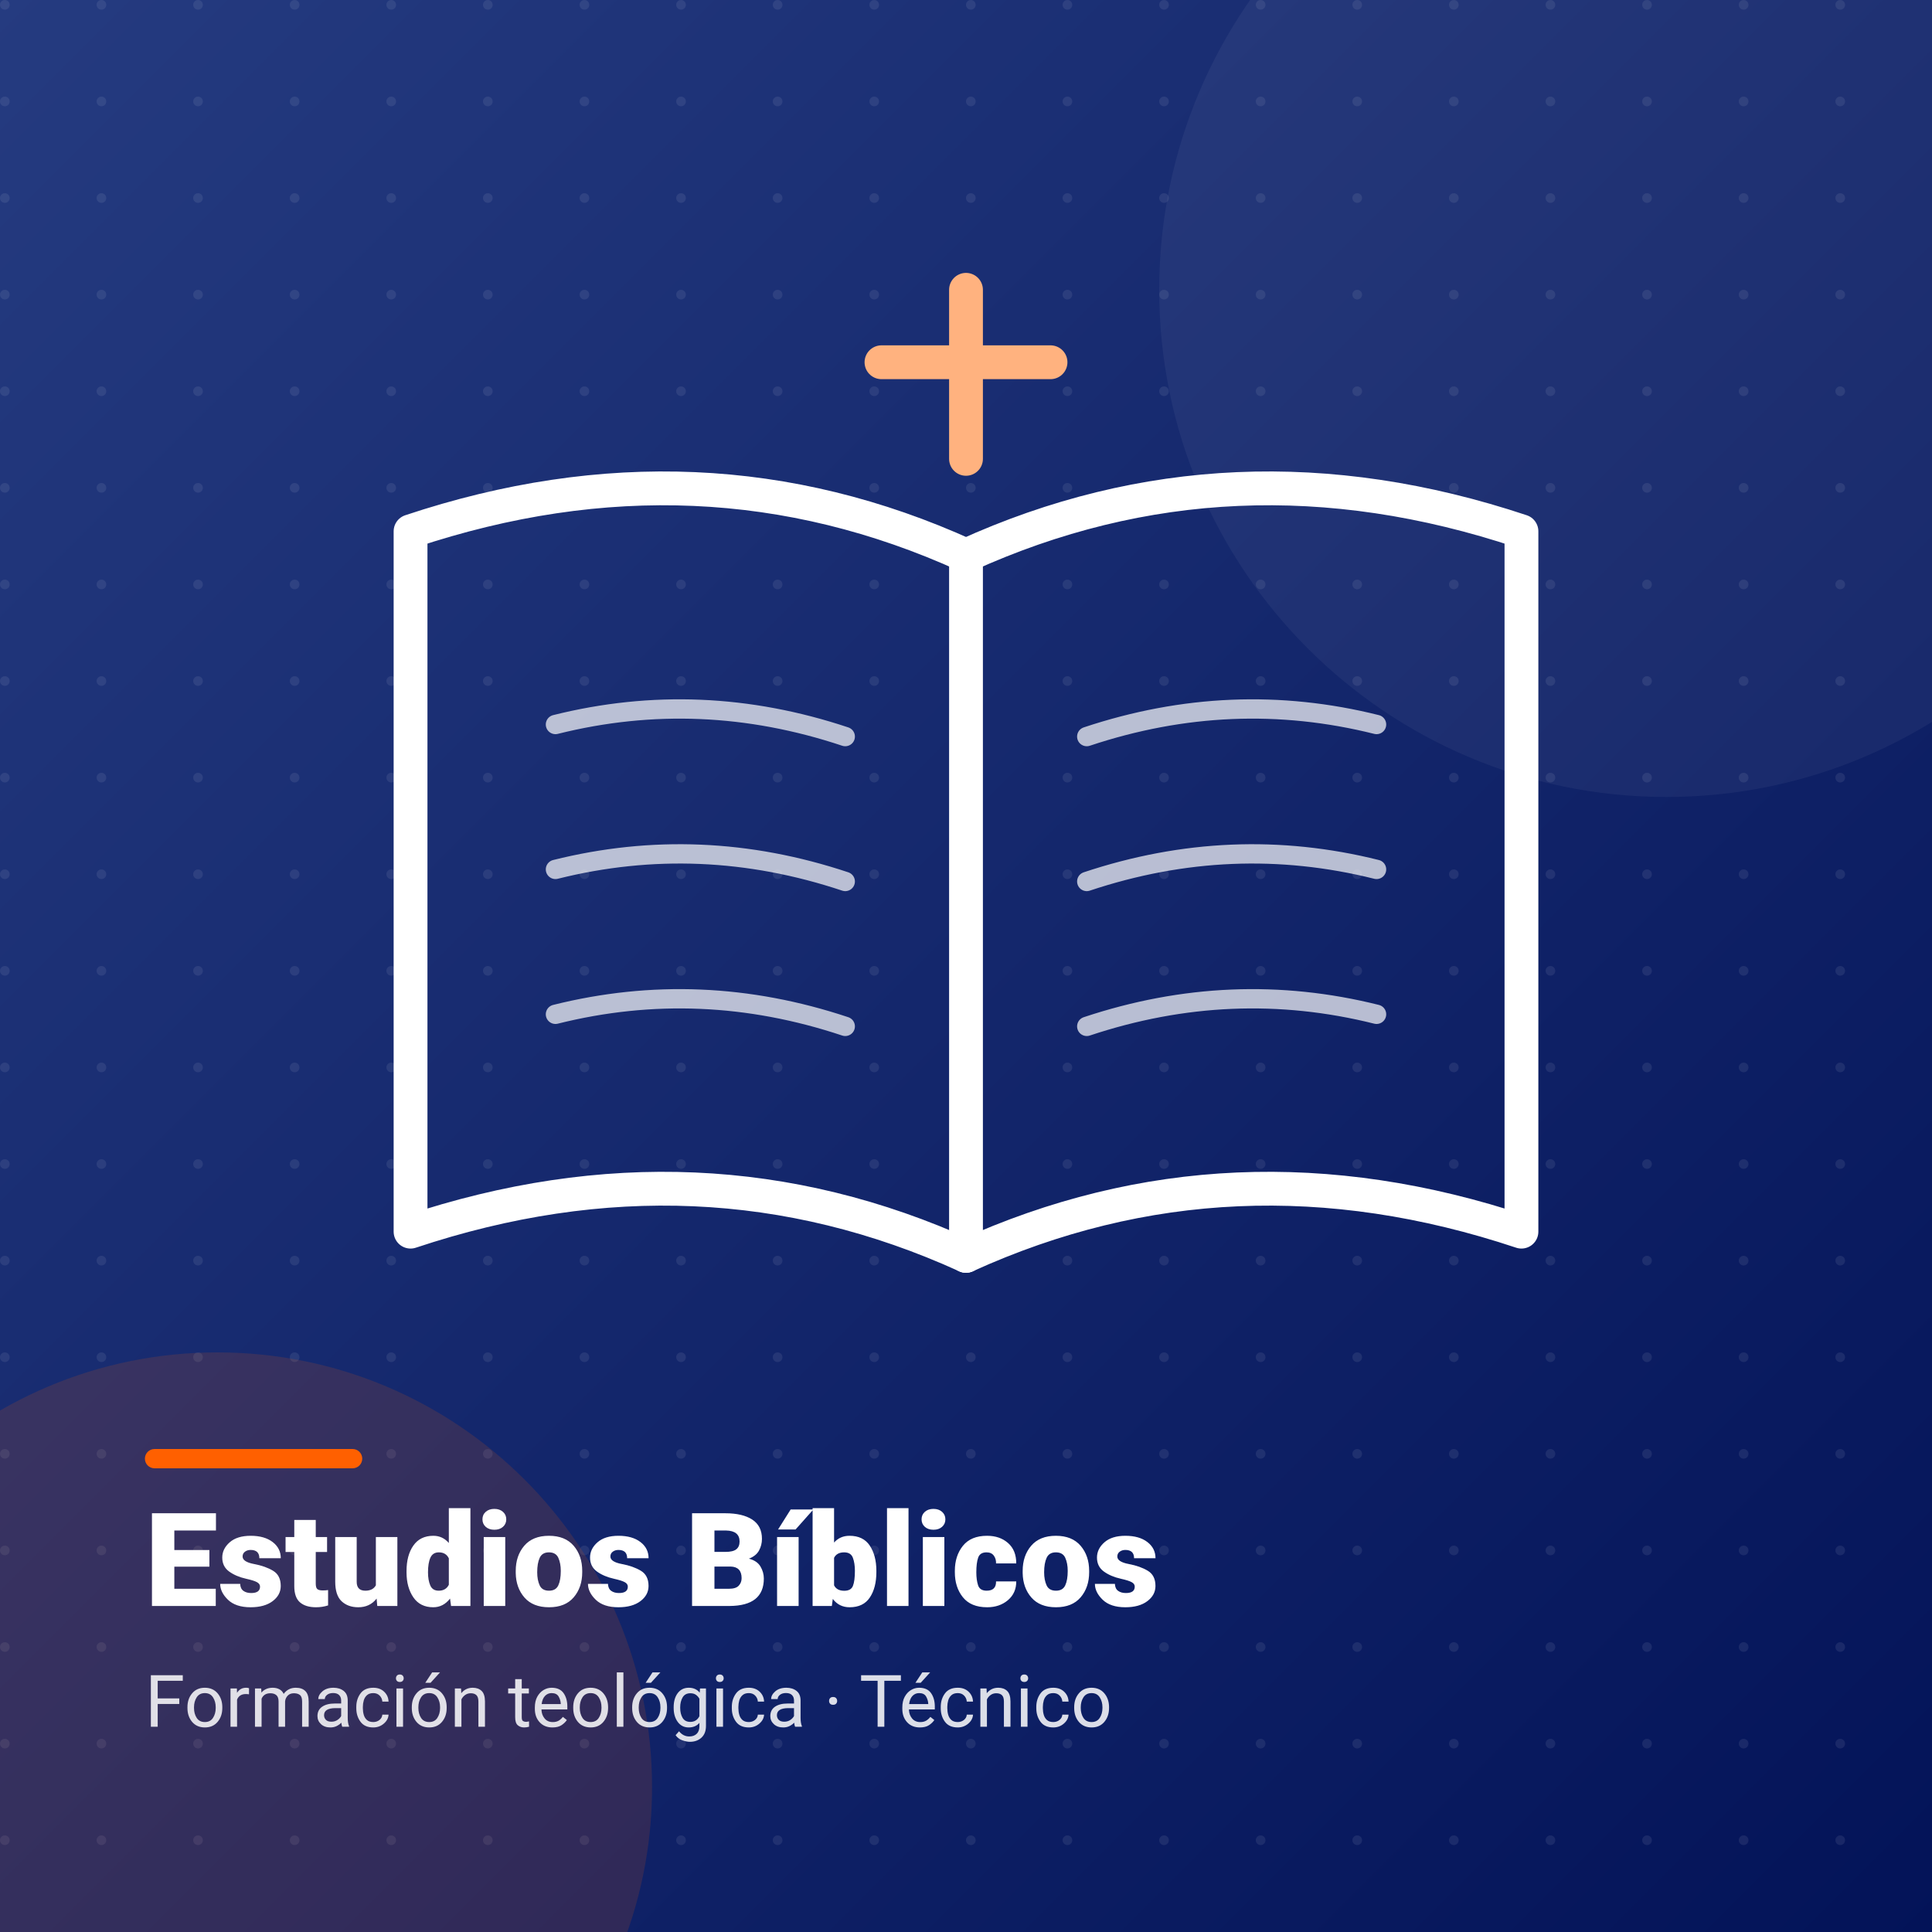
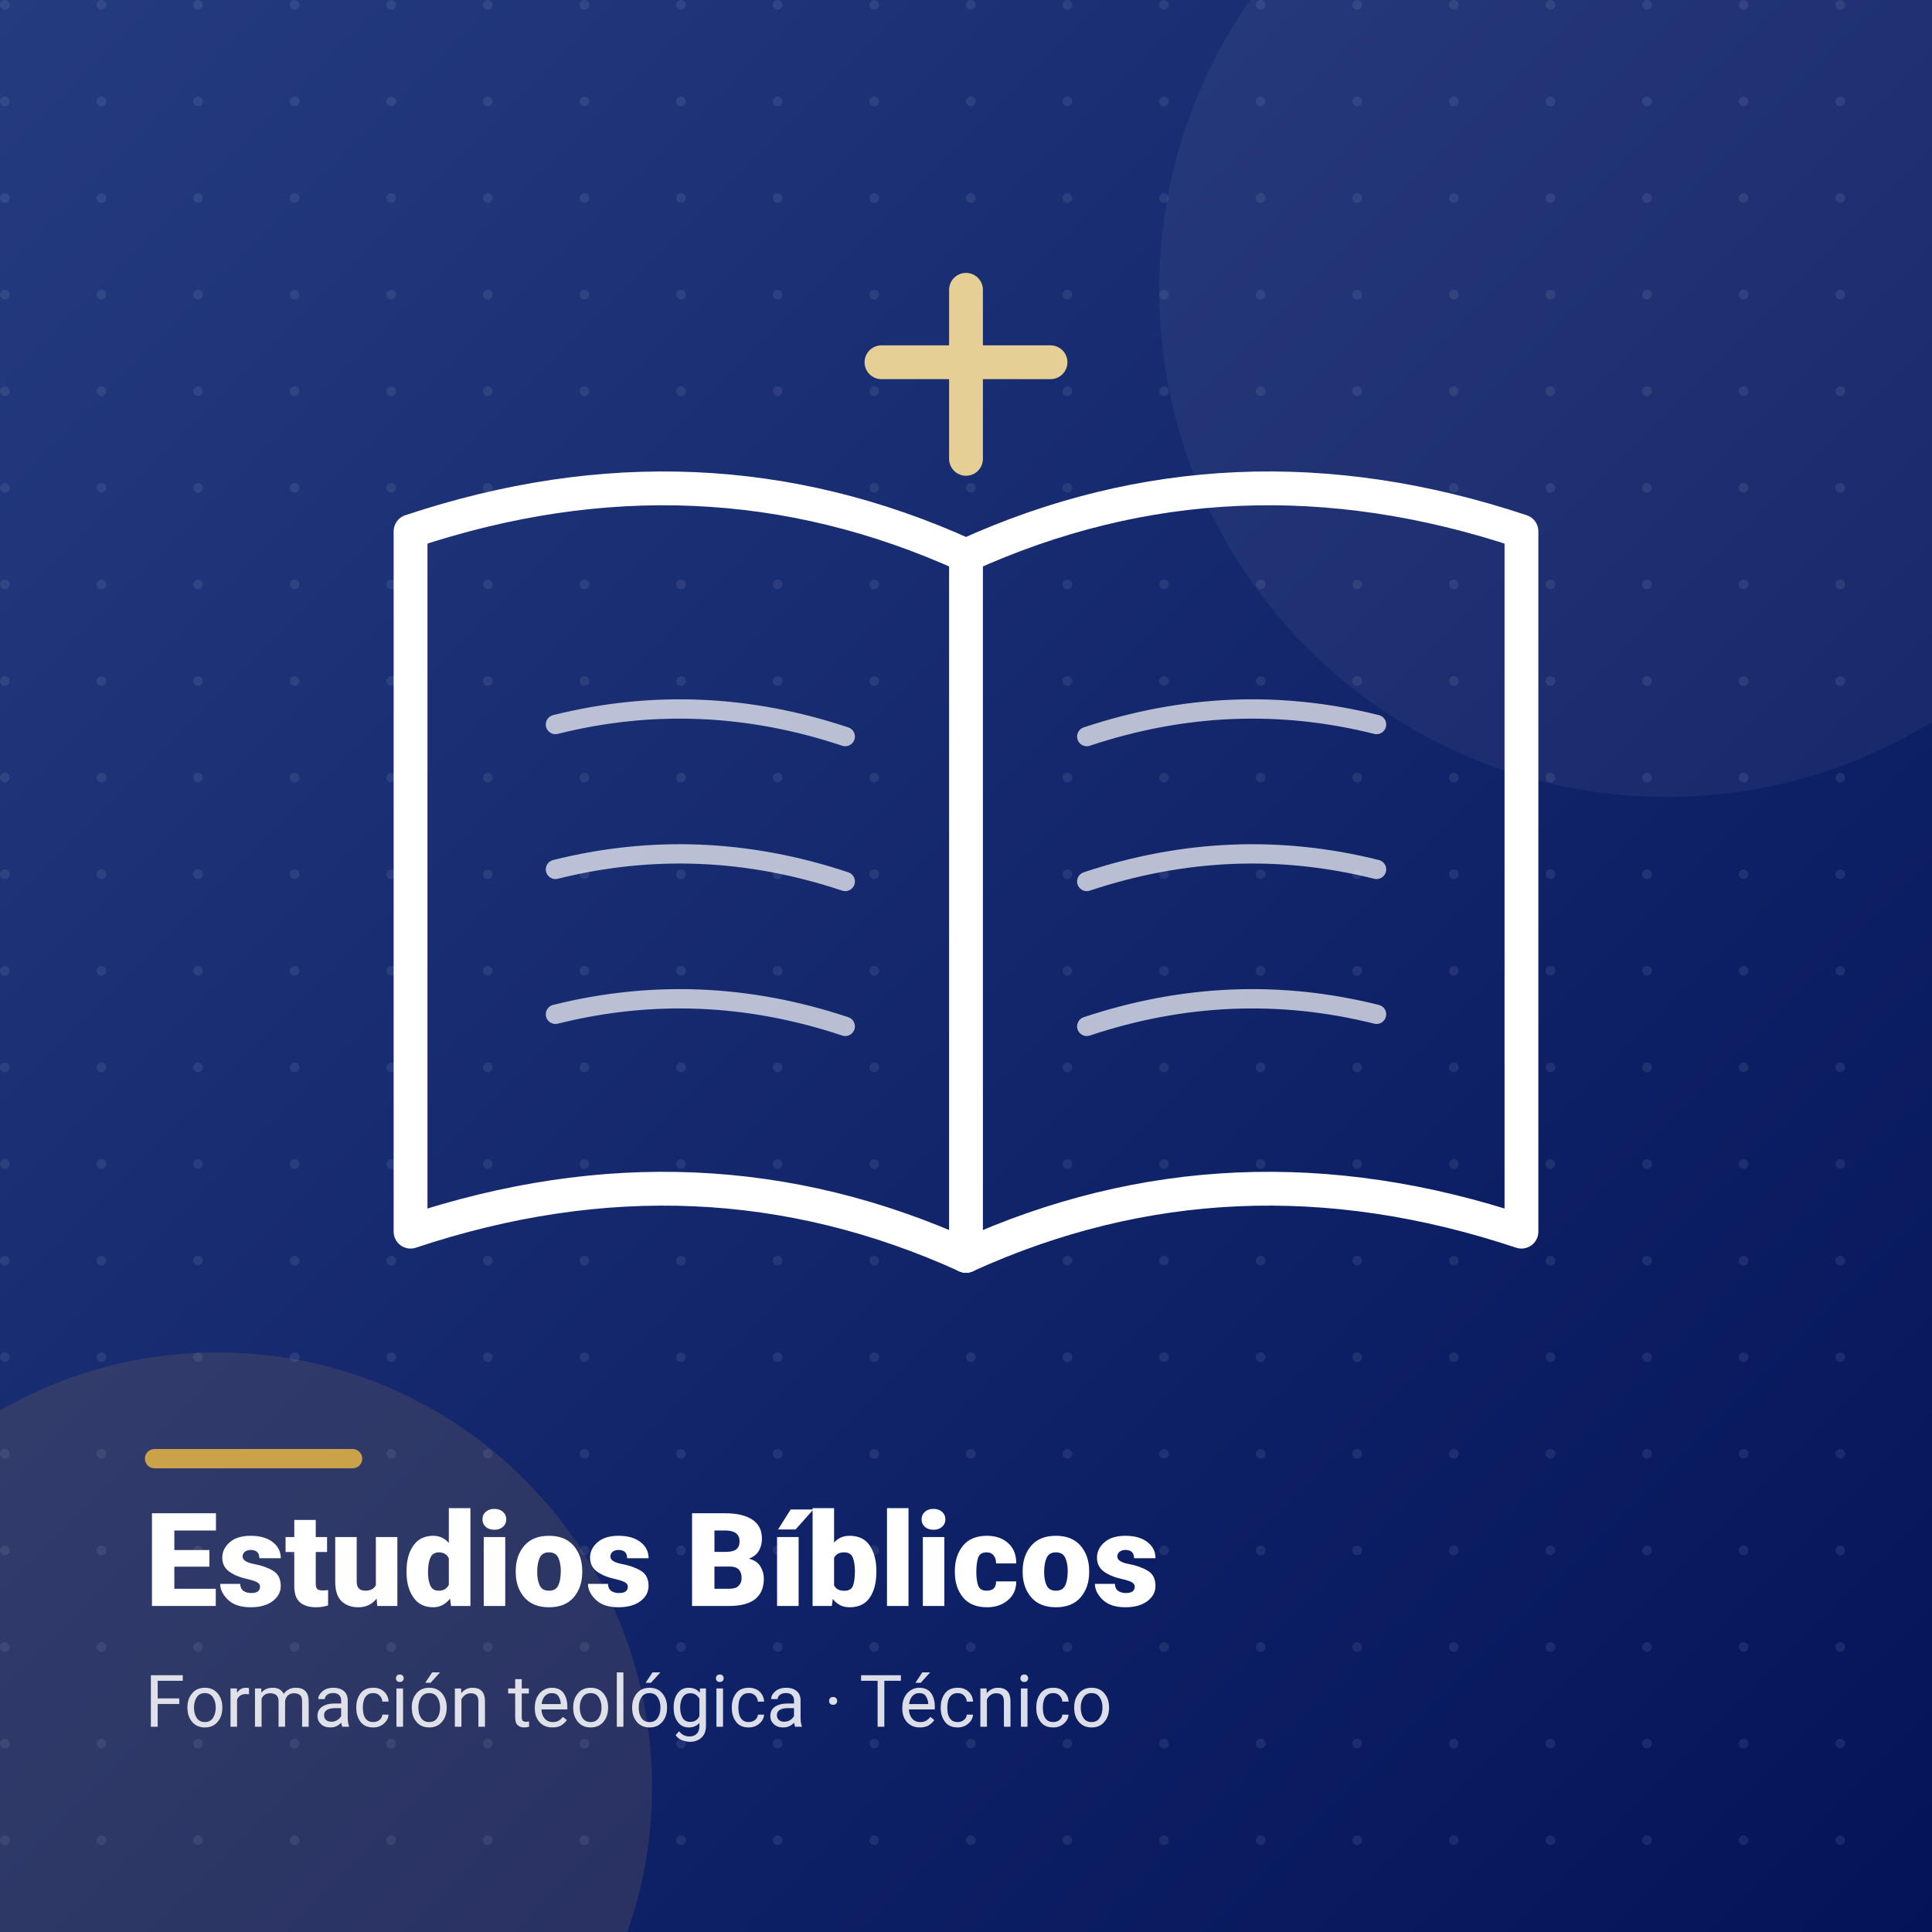
<svg xmlns="http://www.w3.org/2000/svg" viewBox="0 0 800 800">
  <defs>
    <linearGradient id="g" x1="0" y1="0" x2="1" y2="1">
      <stop offset="0" stop-color="#253B80" />
      <stop offset="1" stop-color="#031358" />
    </linearGradient>
    <pattern id="p" width="40" height="40" patternUnits="userSpaceOnUse">
      <circle cx="2" cy="2" r="2" fill="#fff" fill-opacity=".08" />
    </pattern>
  </defs>
  <rect width="800" height="800" fill="url(#g)" />
  <rect width="800" height="800" fill="url(#p)" />
  <circle cx="690" cy="120" r="210" fill="#fff" fill-opacity=".05" />
-   <circle cx="90" cy="740" r="180" fill="#FF6000" fill-opacity=".14" />
+   <circle cx="90" cy="740" r="180" fill="#C9A24A" fill-opacity=".14" />
  <g fill="none" stroke="#fff" stroke-width="14" stroke-linecap="round" stroke-linejoin="round">
    <path d="M400 230v290" />
    <path d="M400 230q-110-50-230-10v290q120-40 230 10" />
    <path d="M400 230q110-50 230-10v290q-120-40-230 10" />
    <path d="M230 300q60-15 120 5M230 360q60-15 120 5M230 420q60-15 120 5M450 305q60-20 120-5M450 365q60-20 120-5M450 425q60-20 120-5" stroke-width="8" stroke-opacity=".7" />
-     <path d="M400 120v70M365 150h70" stroke="#FFB27F" />
+     <path d="M400 120v70M365 150h70" stroke="#E6CF94" />
  </g>
-   <rect x="60" y="600" width="90" height="8" rx="4" fill="#FF6000" />
+   <rect x="60" y="600" width="90" height="8" rx="4" fill="#C9A24A" />
  <text x="60" y="665" font-family="Roboto,Arial,sans-serif" font-weight="900" font-size="54" fill="#fff">Estudios Bíblicos</text>
  <text x="60" y="715" font-family="Roboto,Arial,sans-serif" font-size="30" fill="#fff" fill-opacity=".85">Formación teológica · Técnico</text>
</svg>
